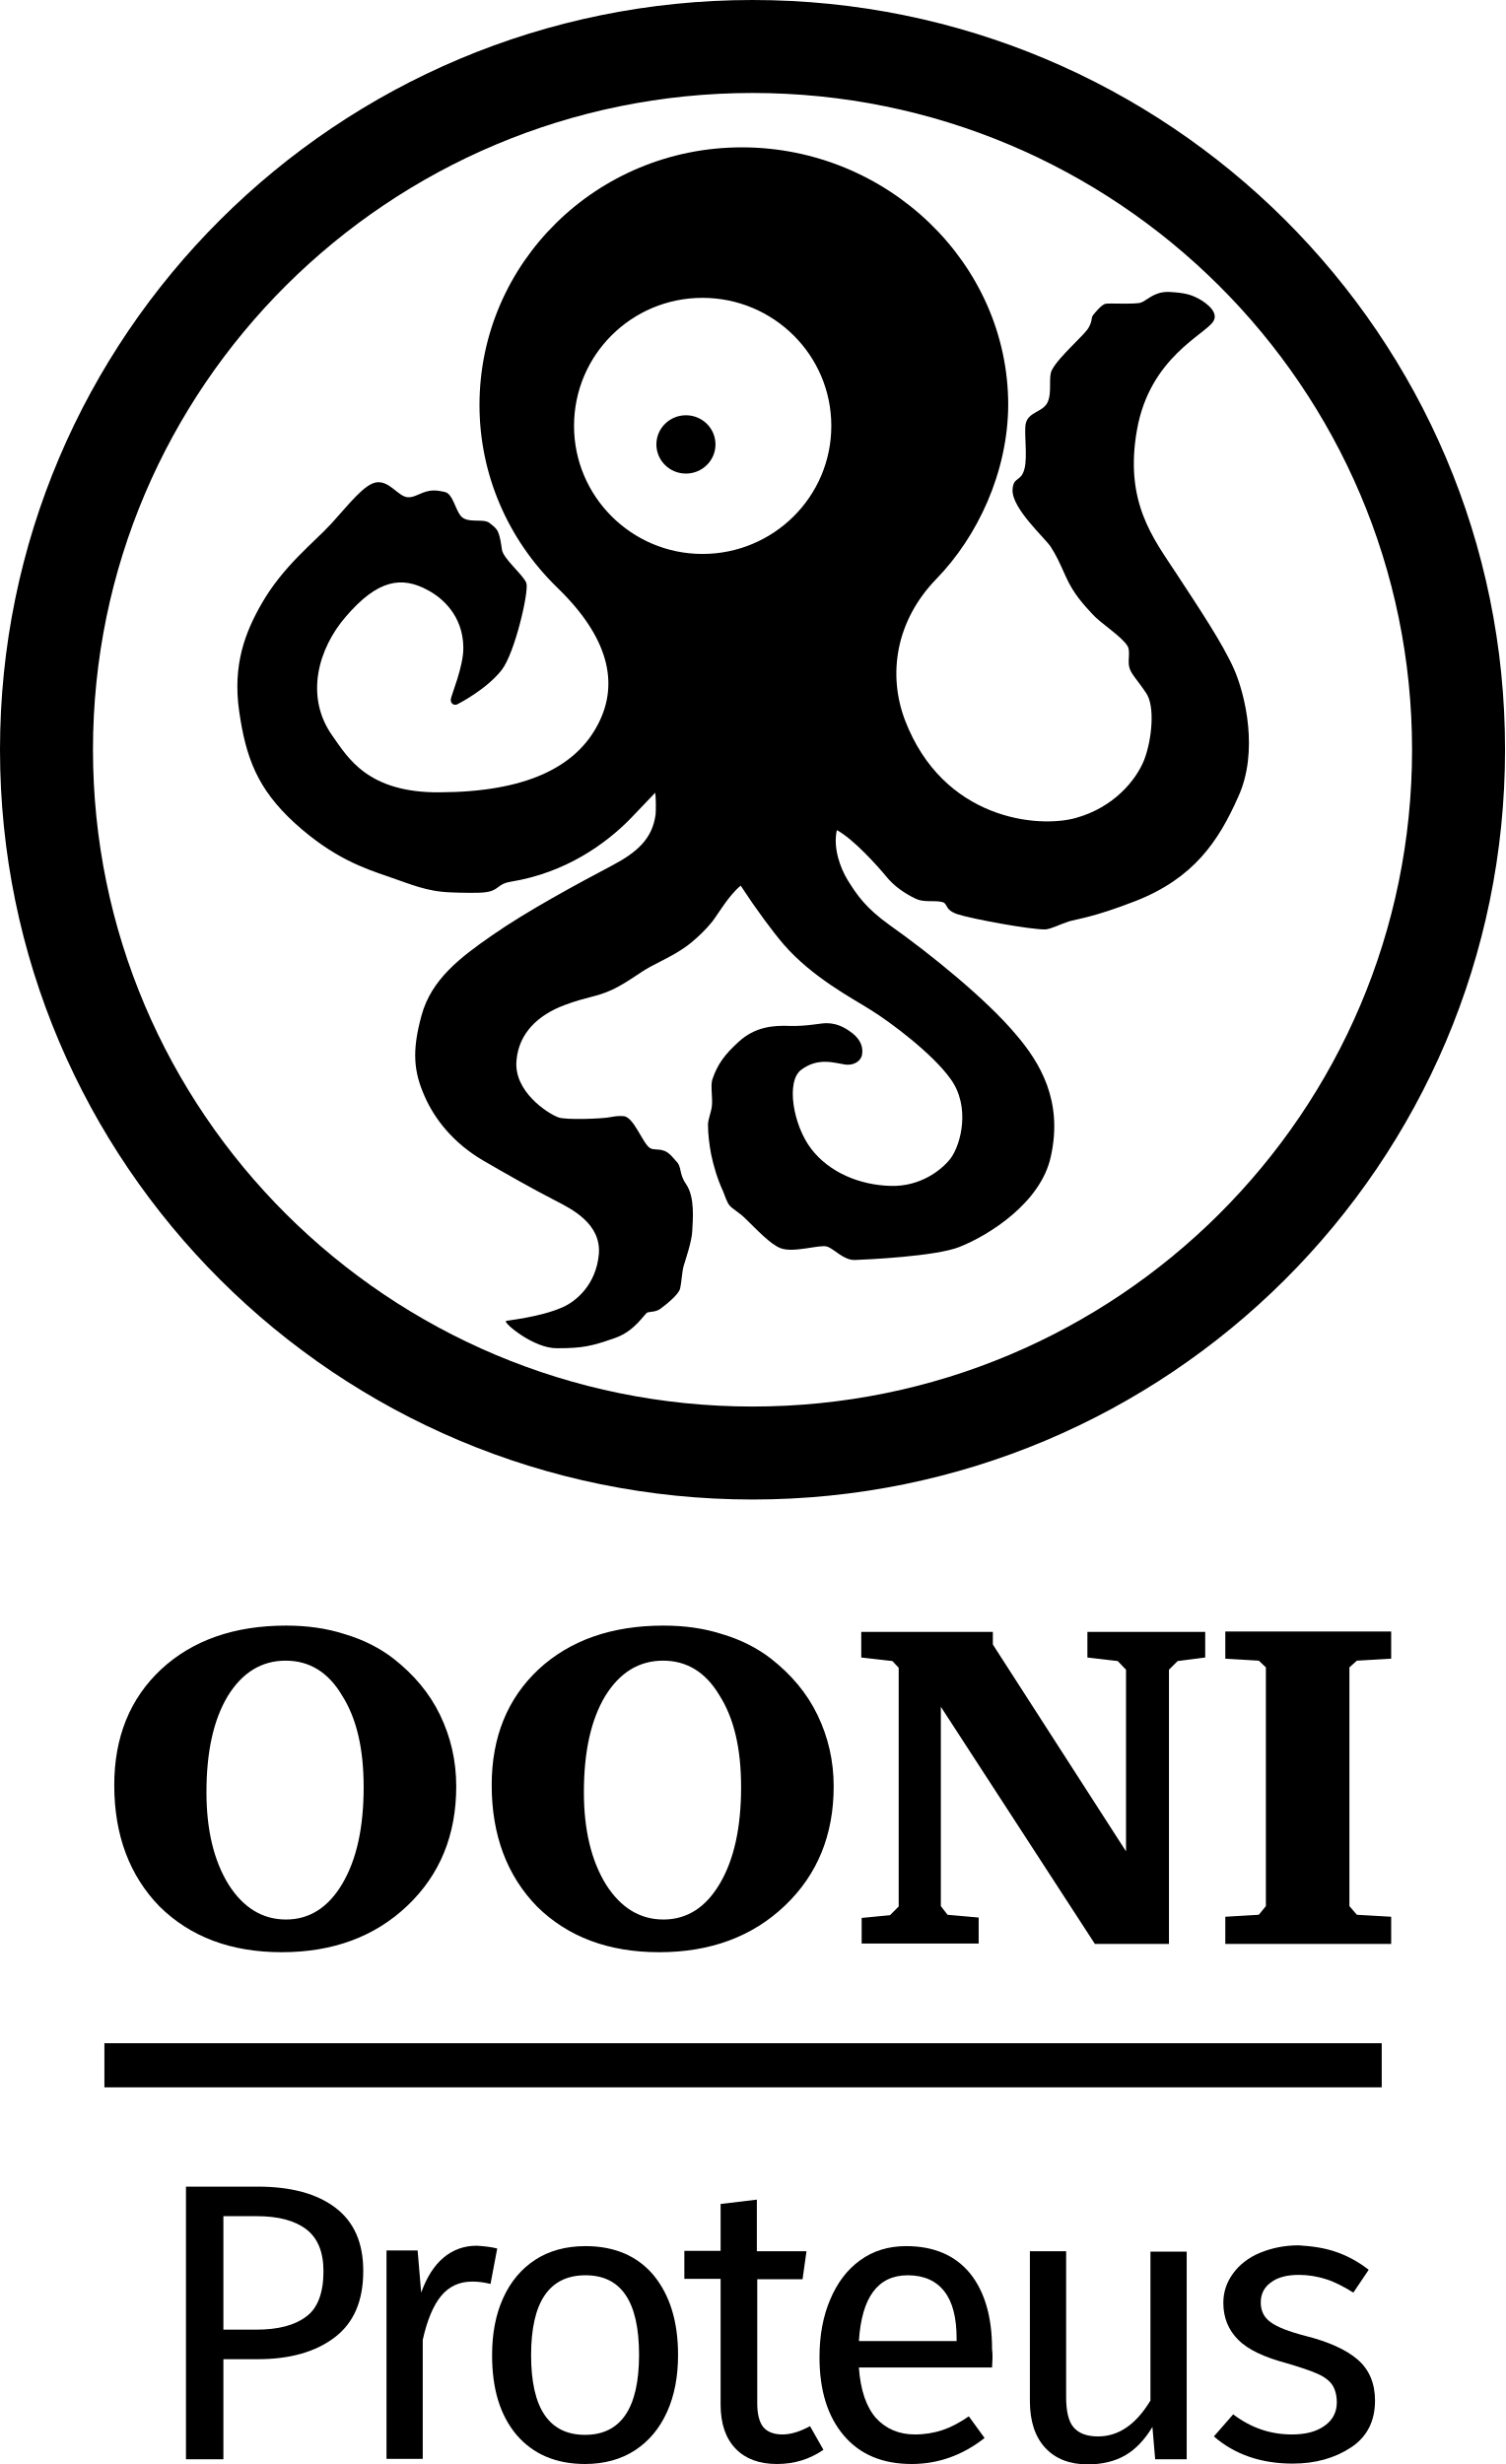
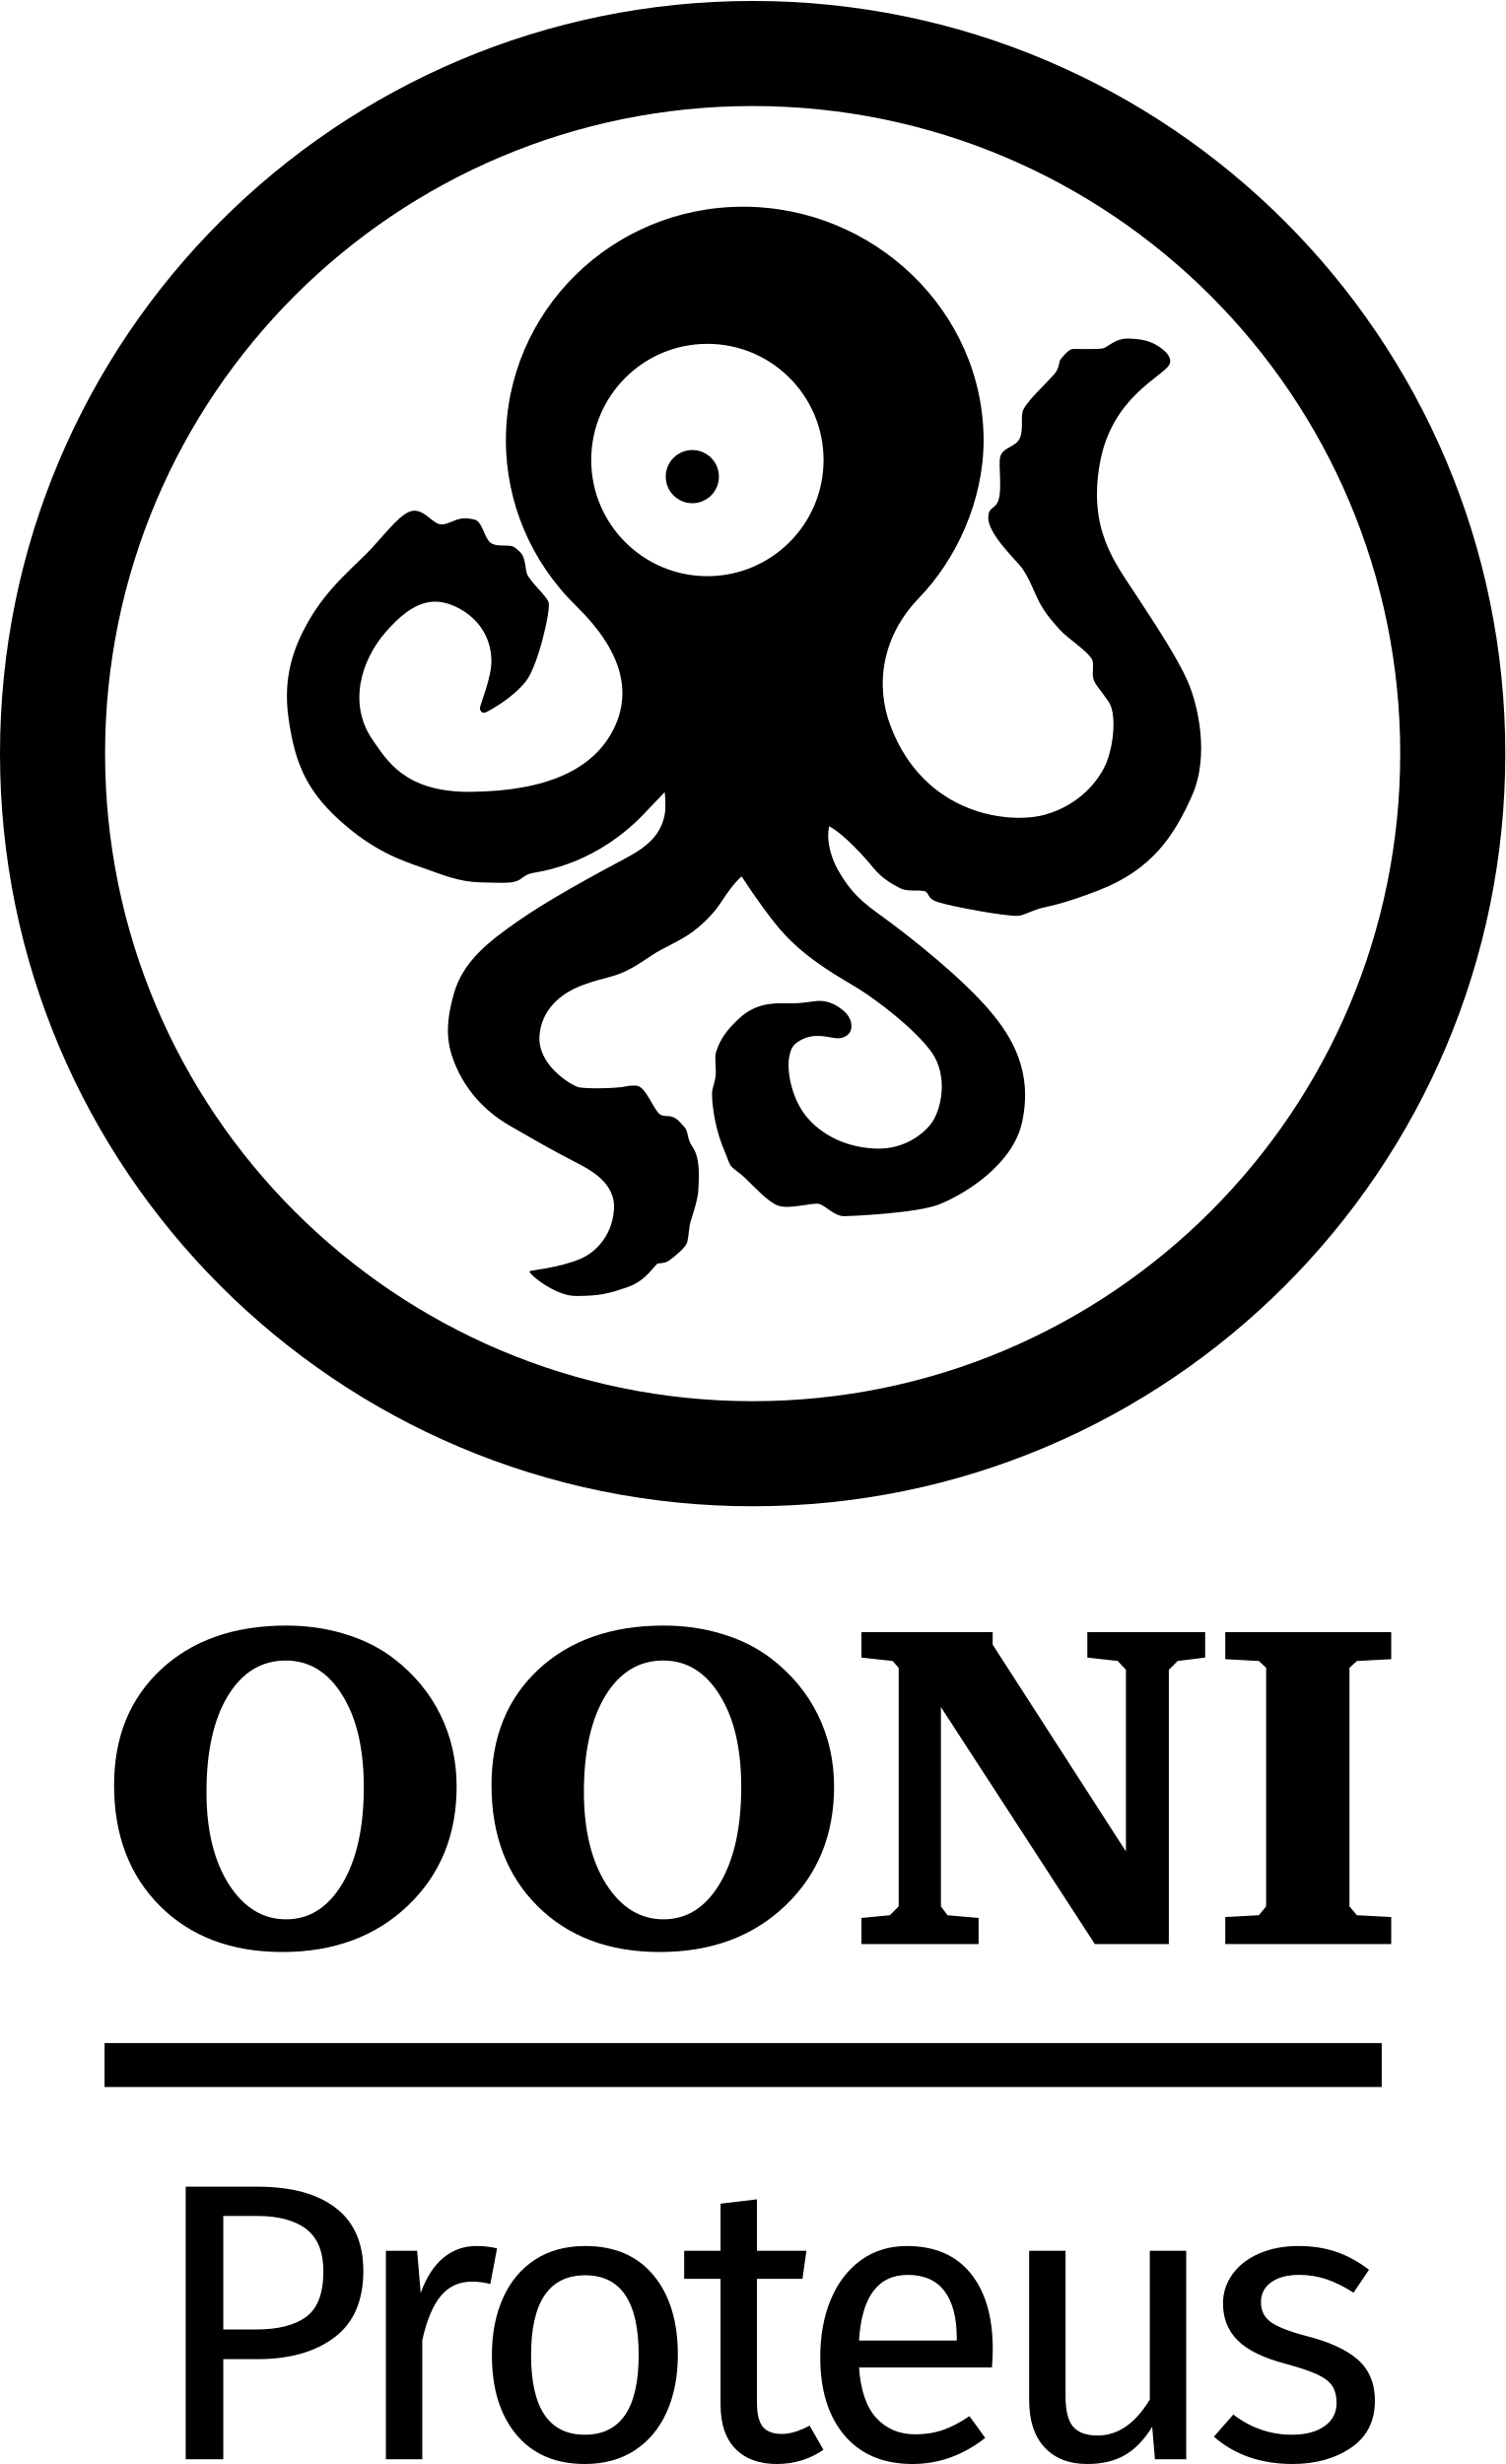
- <svg xmlns="http://www.w3.org/2000/svg" version="1.1" x="0px" y="0px" viewBox="0 0 382.1 625.4" enable-background="new 0 0 382.1 625.4" xml:space="preserve">
+ <svg xmlns="http://www.w3.org/2000/svg" version="1.1" x="0px" y="0px" viewBox="0 0 382.07 625.404" enable-background="new 0 0 382.07 625.404" xml:space="preserve">
  <g id="Layer_1">
</g>
  <g id="Logo">
    <g>
      <g>
        <g>
          <g>
-             <path d="M311,493.4v-6.9l8.5-0.5l1.8-2.2v-60.6l-1.8-1.7l-8.5-0.5v-6.9h42.1v6.9l-8.7,0.5l-1.9,1.7v60.6l1.9,2.2l8.7,0.5v6.9       H311z M218.7,493.4v-6.6l7.2-0.7l2.2-2.2v-60.6l-1.6-1.7l-7.9-0.9v-6.5H252v3.2l33.8,52.5v-46.1l-2.1-2.2l-7.7-0.9v-6.5h29.9       v6.5l-7,0.9l-2.2,2.2v69.6h-18.8l-39.1-60.2v50.6l1.7,2.2l7.9,0.7v6.6H218.7z M168.3,421.5c-6.1,0-11,3-14.7,9       c-3.6,6-5.4,14.1-5.4,24.4c0,9.6,1.9,17.4,5.6,23.4c3.8,6,8.7,8.9,14.6,8.9s10.7-3,14.3-9.1c3.6-6.1,5.4-14.2,5.4-24.5       c0-9.8-1.8-17.5-5.5-23.3C179.1,424.4,174.3,421.5,168.3,421.5 M124.8,453.1c0-12.2,4-22,11.9-29.4c8-7.4,18.6-11.1,31.7-11.1       c5.4,0,10.4,0.7,15,2.2c4.7,1.4,8.8,3.5,12.3,6.2c5.1,4,9.1,8.7,11.8,14.3c2.7,5.6,4.1,11.6,4.1,18.1       c0,12.3-4.1,22.4-12.4,30.3c-8.2,7.8-18.8,11.8-31.9,11.8c-12.9,0-23.2-3.9-31-11.6C128.7,476.1,124.8,465.8,124.8,453.1        M72.5,421.5c-6.1,0-11,3-14.7,9c-3.6,6-5.4,14.1-5.4,24.4c0,9.6,1.9,17.4,5.6,23.4c3.8,6,8.7,8.9,14.6,8.9s10.7-3,14.3-9.1       c3.6-6.1,5.4-14.2,5.4-24.5c0-9.8-1.8-17.5-5.5-23.3C83.3,424.4,78.5,421.5,72.5,421.5 M29,453.1c0-12.2,4-22,11.9-29.4       c8-7.4,18.6-11.1,31.7-11.1c5.4,0,10.4,0.7,15,2.2c4.7,1.4,8.8,3.5,12.3,6.2c5.1,4,9.1,8.7,11.8,14.3       c2.7,5.6,4.1,11.6,4.1,18.1c0,12.3-4.1,22.4-12.4,30.3c-8.2,7.8-18.8,11.8-31.9,11.8c-12.9,0-23.2-3.9-31-11.6       C32.9,476.1,29,465.8,29,453.1" />
-           </g>
-         </g>
-         <g>
-           <path d="M85.2,560.4c4.7,3.6,7,8.9,7,16c0,7.6-2.4,13.2-7.3,16.9c-4.9,3.7-11.4,5.5-19.5,5.5h-8.7v25.4h-9.5V555h18.2      C73.9,555,80.5,556.8,85.2,560.4z M77.7,588c2.9-2.1,4.4-6,4.4-11.5c0-5-1.5-8.5-4.4-10.7c-2.9-2.2-7.1-3.3-12.5-3.3h-8.5v28.8      H65C70.6,591.3,74.8,590.2,77.7,588z" />
-           <path d="M126.2,570.7l-1.7,9c-1.6-0.4-3.1-0.6-4.6-0.6c-3.3,0-5.9,1.2-7.9,3.6c-2,2.4-3.6,6.2-4.7,11.2v30.2h-9.2v-52.9h7.9      l0.9,10.7c1.4-3.9,3.3-6.9,5.7-8.9c2.4-2,5.2-3,8.4-3C122.8,570.1,124.6,570.3,126.2,570.7z" />
-           <path d="M165.9,577.5c4.1,5,6.2,11.7,6.2,20.2c0,5.5-0.9,10.3-2.8,14.5c-1.9,4.2-4.6,7.4-8.1,9.7c-3.5,2.3-7.8,3.5-12.7,3.5      c-7.4,0-13.2-2.5-17.4-7.4c-4.2-5-6.2-11.7-6.2-20.2c0-5.5,0.9-10.3,2.8-14.5c1.9-4.2,4.6-7.4,8.1-9.7c3.5-2.3,7.8-3.5,12.8-3.5      C156,570.1,161.8,572.6,165.9,577.5z M134.8,597.8c0,13.5,4.6,20.2,13.7,20.2c9.1,0,13.7-6.8,13.7-20.3      c0-13.5-4.5-20.2-13.6-20.2C139.4,577.5,134.8,584.3,134.8,597.8z" />
-           <path d="M209,621.8c-3.5,2.4-7.4,3.6-11.8,3.6c-4.5,0-8-1.3-10.5-3.9c-2.5-2.6-3.8-6.3-3.8-11.2v-31.9h-9.2v-7.1h9.2v-11.9      l9.2-1.1v13.1h12.6l-1,7.1h-11.5v31.5c0,2.7,0.5,4.7,1.5,6c1,1.2,2.6,1.9,4.9,1.9c2.1,0,4.4-0.7,7-2.1L209,621.8z" />
-           <path d="M251.8,600.9H218c0.4,5.8,1.9,10.1,4.4,12.9c2.5,2.7,5.8,4.1,9.8,4.1c2.5,0,4.9-0.4,7-1.1c2.1-0.7,4.4-1.9,6.7-3.5      l4,5.5c-5.6,4.4-11.8,6.6-18.5,6.6c-7.4,0-13.1-2.4-17.2-7.2c-4.1-4.8-6.2-11.4-6.2-19.9c0-5.5,0.9-10.4,2.7-14.6      c1.8-4.3,4.3-7.6,7.6-10c3.3-2.4,7.2-3.6,11.7-3.6c7,0,12.4,2.3,16.2,6.9c3.7,4.6,5.6,11,5.6,19.2      C252,597.7,251.9,599.3,251.8,600.9z M242.8,593.5c0-5.2-1-9.2-3.1-11.9c-2.1-2.7-5.2-4.1-9.3-4.1c-7.6,0-11.7,5.6-12.4,16.7      h24.8V593.5z" />
-           <path d="M301.1,624.2h-7.9l-0.7-8.2c-2,3.3-4.3,5.7-6.9,7.2c-2.6,1.5-5.8,2.3-9.5,2.3c-4.6,0-8.2-1.4-10.8-4.2      c-2.6-2.8-3.9-6.8-3.9-11.9v-38h9.2v37c0,3.6,0.6,6.2,1.9,7.7c1.3,1.5,3.3,2.3,6.2,2.3c5.2,0,9.6-3,13.3-9.1v-37.8h9.2V624.2z" />
-           <path d="M339.2,571.6c2.9,1,5.6,2.5,8.2,4.5l-3.9,5.8c-2.4-1.5-4.7-2.7-6.9-3.4c-2.2-0.7-4.5-1.1-6.9-1.1c-3,0-5.4,0.6-7.1,1.9      c-1.7,1.2-2.6,2.9-2.6,5.1c0,2.1,0.8,3.8,2.5,5c1.6,1.2,4.6,2.4,8.9,3.5c5.9,1.5,10.3,3.5,13.2,6c2.9,2.5,4.4,6,4.4,10.4      c0,5.2-2,9.2-6.1,11.9c-4.1,2.7-9,4.1-14.8,4.1c-8,0-14.7-2.3-20-6.9l4.9-5.6c4.5,3.4,9.4,5.1,14.9,5.1c3.5,0,6.2-0.7,8.3-2.2      c2-1.4,3.1-3.4,3.1-5.9c0-1.8-0.4-3.3-1.1-4.4c-0.7-1.1-2-2.1-3.8-2.9c-1.8-0.8-4.5-1.7-7.9-2.7c-5.6-1.5-9.7-3.4-12.2-5.9      c-2.5-2.5-3.8-5.6-3.8-9.4c0-2.7,0.8-5.2,2.5-7.5c1.6-2.2,3.9-4,6.8-5.2c2.9-1.2,6.2-1.9,9.8-1.9      C333.1,570.1,336.4,570.6,339.2,571.6z" />
-         </g>
-         <g>
-           <g>
-             <line x1="350.7" y1="524.1" x2="26.5" y2="524.1" />
+             <g>
+               <path d="M310.994,493.437v-6.856l8.528-0.461l1.844-2.247v-60.558l-1.844-1.73l-8.528-0.46v-6.858h42.121v6.858l-8.702,0.46        l-1.9,1.73v60.558l1.9,2.247l8.702,0.461v6.856H310.994z M218.653,493.437v-6.626l7.202-0.692l2.247-2.247v-60.558        l-1.555-1.73l-7.894-0.863v-6.455h33.305v3.17l33.822,52.491v-46.096l-2.075-2.247l-7.721-0.863v-6.455h29.905v6.455        l-6.973,0.863l-2.247,2.247v69.605h-18.783l-39.065-60.154v50.589l1.67,2.247l7.894,0.692v6.626H218.653z M168.316,421.47        c-6.146,0-11.044,2.996-14.694,8.989c-3.612,5.992-5.416,14.116-5.416,24.372c0,9.643,1.882,17.441,5.646,23.394        c3.802,5.953,8.662,8.931,14.578,8.931s10.679-3.034,14.291-9.104c3.61-6.07,5.416-14.232,5.416-24.488        c0-9.758-1.824-17.535-5.474-23.336C179.051,424.389,174.27,421.47,168.316,421.47 M124.754,453.103        c0-12.178,3.977-21.972,11.927-29.386c7.99-7.414,18.574-11.12,31.749-11.12c5.378,0,10.39,0.729,15.039,2.189        c4.685,1.421,8.797,3.495,12.33,6.222c5.147,3.957,9.086,8.72,11.812,14.291c2.727,5.57,4.091,11.62,4.091,18.149        c0,12.292-4.129,22.377-12.388,30.251c-8.221,7.837-18.841,11.754-31.864,11.754c-12.868,0-23.202-3.879-30.999-11.638        C128.653,476.056,124.754,465.818,124.754,453.103 M72.515,421.47c-6.146,0-11.044,2.996-14.692,8.989        c-3.612,5.992-5.418,14.116-5.418,24.372c0,9.643,1.882,17.441,5.648,23.394c3.802,5.953,8.662,8.931,14.578,8.931        s10.679-3.034,14.289-9.104c3.612-6.07,5.418-14.232,5.418-24.488c0-9.758-1.826-17.535-5.474-23.336        C83.252,424.389,78.471,421.47,72.515,421.47 M28.955,453.103c0-12.178,3.975-21.972,11.927-29.386        c7.99-7.414,18.573-11.12,31.749-11.12c5.378,0,10.39,0.729,15.039,2.189c4.685,1.421,8.797,3.495,12.33,6.222        c5.147,3.957,9.084,8.72,11.812,14.291c2.727,5.57,4.089,11.62,4.089,18.149c0,12.292-4.129,22.377-12.388,30.251        c-8.219,7.837-18.841,11.754-31.862,11.754c-12.87,0-23.202-3.879-31.001-11.638        C32.854,476.056,28.955,465.818,28.955,453.103" />
+             </g>
          </g>
          <g>
-             <rect x="26.5" y="518.6" width="324.2" height="11.2" />
+             <path d="M85.19,560.385c4.685,3.582,7.029,8.921,7.029,16.016c0,7.566-2.445,13.189-7.331,16.87       c-4.887,3.683-11.381,5.522-19.48,5.522h-8.735v25.405h-9.54v-69.186h18.176C73.876,555.013,80.504,556.805,85.19,560.385z        M77.709,588.049c2.912-2.142,4.368-5.99,4.368-11.548c0-4.953-1.456-8.535-4.368-10.744       c-2.911-2.209-7.079-3.313-12.501-3.313h-8.535v28.818h8.334C70.563,591.262,74.798,590.193,77.709,588.049z" />
+             <path d="M126.16,570.677l-1.707,9.038c-1.606-0.402-3.147-0.603-4.619-0.603c-3.28,0-5.925,1.204-7.933,3.614       c-2.009,2.41-3.582,6.16-4.72,11.247v30.225h-9.238v-52.919h7.933l0.904,10.744c1.405-3.948,3.313-6.928,5.724-8.937       c2.41-2.008,5.222-3.013,8.435-3.013C122.812,570.074,124.554,570.276,126.16,570.677z" />
+             <path d="M165.873,577.505c4.117,4.955,6.175,11.683,6.175,20.184c0,5.49-0.938,10.327-2.812,14.51       c-1.875,4.185-4.586,7.431-8.133,9.74c-3.55,2.31-7.767,3.465-12.652,3.465c-7.431,0-13.222-2.477-17.372-7.431       c-4.151-4.953-6.226-11.682-6.226-20.184c0-5.488,0.937-10.325,2.812-14.51c1.873-4.183,4.585-7.431,8.134-9.74       c3.547-2.31,7.798-3.465,12.753-3.465C155.982,570.074,161.756,572.552,165.873,577.505z M134.795,597.789       c0,13.455,4.551,20.184,13.656,20.184c9.103,0,13.656-6.761,13.656-20.284c0-13.455-4.519-20.184-13.556-20.184       C139.379,577.505,134.795,584.268,134.795,597.789z" />
+             <path d="M209,621.788c-3.482,2.41-7.431,3.615-11.85,3.615c-4.485,0-7.982-1.288-10.493-3.866       c-2.51-2.576-3.766-6.309-3.766-11.196v-31.932h-9.238v-7.13h9.238V559.33l9.238-1.104v13.054h12.552l-1.004,7.13H192.13v31.53       c0,2.745,0.485,4.736,1.456,5.975c0.97,1.239,2.594,1.857,4.87,1.857c2.074,0,4.418-0.703,7.029-2.108L209,621.788z" />
+             <path d="M251.776,600.902h-33.739c0.401,5.824,1.873,10.109,4.418,12.854c2.543,2.746,5.824,4.117,9.841,4.117       c2.543,0,4.886-0.367,7.029-1.104c2.142-0.736,4.383-1.908,6.728-3.515l4.017,5.522c-5.623,4.419-11.783,6.628-18.477,6.628       c-7.364,0-13.104-2.41-17.221-7.23c-4.117-4.819-6.176-11.447-6.176-19.882c0-5.488,0.887-10.358,2.661-14.61       c1.772-4.25,4.317-7.581,7.631-9.991c3.314-2.41,7.213-3.615,11.699-3.615c7.028,0,12.416,2.31,16.166,6.929       c3.749,4.619,5.623,11.013,5.623,19.18C251.977,597.723,251.909,599.295,251.776,600.902z M242.839,593.471       c0-5.221-1.038-9.203-3.112-11.949c-2.076-2.744-5.188-4.116-9.339-4.116c-7.565,0-11.683,5.557-12.351,16.668h24.802V593.471z       " />
+             <path d="M301.079,624.198h-7.933l-0.702-8.234c-2.009,3.281-4.318,5.674-6.929,7.18c-2.611,1.506-5.791,2.26-9.54,2.26       c-4.619,0-8.233-1.406-10.845-4.218c-2.61-2.812-3.916-6.794-3.916-11.949v-37.957h9.238v36.953       c0,3.614,0.636,6.175,1.908,7.682c1.271,1.506,3.347,2.259,6.226,2.259c5.154,0,9.572-3.045,13.255-9.138v-37.756h9.237       V624.198z" />
+             <path d="M339.235,571.581c2.878,1.004,5.623,2.51,8.234,4.519l-3.916,5.824c-2.41-1.539-4.704-2.677-6.879-3.414       c-2.176-0.736-4.469-1.104-6.878-1.104c-3.013,0-5.39,0.619-7.13,1.857c-1.741,1.239-2.61,2.929-2.61,5.07       c0,2.144,0.818,3.816,2.46,5.021c1.64,1.205,4.602,2.377,8.887,3.515c5.89,1.473,10.292,3.481,13.204,6.024       c2.912,2.545,4.368,6.024,4.368,10.443c0,5.222-2.025,9.205-6.075,11.949c-4.051,2.745-8.987,4.117-14.811,4.117       c-8.033,0-14.695-2.31-19.982-6.929l4.92-5.623c4.484,3.414,9.439,5.121,14.861,5.121c3.48,0,6.241-0.719,8.284-2.159       c2.041-1.438,3.063-3.396,3.063-5.874c0-1.808-0.368-3.264-1.104-4.368c-0.737-1.104-2.008-2.074-3.815-2.912       c-1.808-0.836-4.453-1.723-7.933-2.661c-5.624-1.472-9.69-3.447-12.201-5.925c-2.51-2.476-3.765-5.623-3.765-9.438       c0-2.744,0.818-5.237,2.46-7.48c1.64-2.242,3.916-3.982,6.828-5.222c2.912-1.238,6.176-1.858,9.79-1.858       C333.11,570.074,336.356,570.577,339.235,571.581z" />
+           </g>
+           <g>
+             <g>
+               <line x1="350.699" y1="524.141" x2="26.543" y2="524.141" />
+             </g>
+             <g>
+               <rect x="26.541" y="518.565" width="324.16" height="11.151" />
+             </g>
          </g>
        </g>
      </g>
      <g>
+         <path d="M191.035,0.245C85.531,0.245,0,85.774,0,191.28c0,105.505,85.53,191.035,191.035,191.035     c105.505,0,191.035-85.53,191.035-191.035C382.07,85.774,296.54,0.245,191.035,0.245z M191.035,355.645     c-90.775,0-164.364-73.59-164.364-164.365c0-90.776,73.589-164.365,164.364-164.365c90.776,0,164.365,73.589,164.365,164.365     C355.4,282.055,281.811,355.645,191.035,355.645z" />
+         <path d="M301.381,172.749c-2.643-5.927-7.831-13.794-13.169-21.954c-5.338-8.161-12.028-16.491-9.045-33.215     c2.983-16.724,15.75-21.854,17.564-24.928c1.452-2.46-2.868-4.949-3.945-5.462c-1.306-0.619-2.727-1.103-6.159-1.253     c-0.214-0.01-0.422-0.012-0.623-0.003c-3.024,0.108-4.635,2.007-5.881,2.424c-1.351,0.453-7.273,0.094-8.093,0.265     c-0.897,0.188-2.47,2.083-2.807,2.566c-0.589,0.85-0.135,1.062-0.973,2.817c-0.84,1.754-6.824,6.744-8.462,9.856     c-0.878,1.667,0.107,5.113-0.962,7.401c-1.067,2.288-4.27,2.177-4.952,4.684c-0.502,1.846,0.457,7.775-0.351,10.668     c-0.837,2.998-2.572,1.647-2.681,4.704c-0.153,4.308,7.464,11.177,8.76,13.159c1.298,1.984,1.818,3.151,3.421,6.775     c1.788,4.043,4.196,6.563,6.007,8.618c1.813,2.054,6.8,5.202,8.088,7.404c0.715,1.225-0.064,3.564,0.421,5.097     c0.457,1.45,1.766,2.719,3.825,5.694c2.059,2.973,1.369,10.713-0.493,15.391c-1.862,4.68-6.936,10.88-15.617,13.316     c-8.68,2.435-30.475,0.442-39.202-22.457c-4.013-10.533-2.171-22.855,7.208-32.549c9.377-9.694,16.373-24.521,16.395-39.967     c0-32.768-27.812-59.332-61.057-59.332c-33.244,0-60.195,26.563-60.195,59.332c0.013,15.724,6.359,30.802,17.907,42.076     c11.549,11.274,14.157,21.75,9.423,31.197c-5.123,10.22-16.933,15.745-36.343,15.907c-16.728,0.141-21.254-8.168-24.646-12.942     c-6.507-9.155-3.137-20.262,2.965-27.394c7.412-8.663,12.886-9.411,18.905-6.17c3.23,1.74,8.004,5.793,8.112,13.181     c0.064,4.401-2.913,11.217-2.913,12.08c0,0.863,0.702,1.402,1.457,1.078c0.756-0.324,6.816-3.531,10.246-7.928     c3.069-3.933,6.363-18.226,5.717-20.06c-0.648-1.832-5.311-5.646-5.634-7.696c-0.192-1.218-0.335-2.774-0.909-4.052     c-0.391-0.871-1.463-1.673-2.032-2.11c-1.402-1.081-5.069,0.269-6.579-1.619c-1.294-1.618-1.833-5.016-3.559-5.446     c-0.784-0.197-2.291-0.512-3.67-0.232c-1.981,0.405-3.47,1.599-5.011,1.417c-2.154-0.252-3.991-3.667-6.903-3.451     c-2.896,0.214-6.578,5.176-10.568,9.49c-3.991,4.315-11.075,9.764-16.07,18.55c-3.621,6.371-6.58,13.914-5.069,24.591     c1.51,10.678,4.14,17.873,12.726,25.722c8.832,8.074,15.962,10.408,21.246,12.242c5.286,1.833,8.951,3.543,14.668,3.721     c1.97,0.061,6.165,0.191,7.558,0.041c3.522-0.378,2.805-1.928,6.086-2.469c12.779-2.102,21.878-8.773,27.409-14.406     c1.408-1.434,5.099-5.375,5.788-6.055c0.172,0.981,0.225,4.132,0.113,4.95c-0.766,5.61-4.267,8.751-9.877,11.743     c-8.008,4.27-19.635,10.547-27.608,16.127c-7.375,5.165-13.879,10.183-16.167,18.419c-2.288,8.236-1.829,12.964,0.687,18.645     c2.297,5.183,6.483,10.715,13.498,14.757c5.804,3.343,10.882,6.284,16.481,9.158c3.853,1.978,10.591,5.33,9.982,12.347     c-0.618,7.114-5.223,10.878-8.35,12.24c-5.369,2.342-12.726,2.954-13.042,3.203c-0.555,0.442,6.405,6.324,11.745,6.29     c5.832-0.037,7.899-0.429,13.307-2.324c4.702-1.648,6.75-5.758,7.513-5.91c0.763-0.153,1.878-0.063,2.898-0.802     c0.994-0.722,4.155-3.166,4.536-4.613c0.382-1.45,0.459-3.889,0.84-5.186c0.382-1.297,1.907-5.68,1.983-8.044     c0.077-2.365,0.688-7.779-1.43-10.887c-1.755-2.575-0.839-3.928-2.307-5.319c-0.244-0.232-1.476-1.863-2.604-2.286     c-1.459-0.546-2.221-0.069-3.267-0.649c-1.67-0.929-3.666-7.188-6.077-7.362c-0.88-0.063-1.902-0.01-2.792,0.204     c-1.982,0.478-10.661,0.703-12.218,0.103c-2.412-0.928-10.276-5.948-9.609-13.194c0.576-6.224,5.008-10.46,11.019-12.66     c5.368-1.965,7.245-1.792,10.905-3.546c3.61-1.729,6.141-3.927,8.886-5.374c2.744-1.45,6.463-3.184,9.283-5.549     c1.609-1.348,3.221-2.876,4.745-4.793c1.306-1.638,3.799-6.081,6.46-8.286c3.641,5.567,7.199,10.468,9.826,13.516     c6.671,7.739,15.785,12.449,20.056,15.118c4.27,2.668,14.068,10.013,18.265,15.884c4.501,6.29,2.439,14.908-0.039,18.187     c-2.145,2.84-7.015,6.522-13.726,6.369c-7.177-0.163-14.055-3.109-18.265-8.543c-4.194-5.416-5.828-15.582-2.25-18.264     c3.848-2.885,7.619-1.51,9.99-1.222c1.858,0.227,3.623-0.763,3.928-2.288c0.304-1.525-0.191-3.357-2.25-4.958     c-1.093-0.85-3.103-2.258-5.876-2.223c-1.52,0.018-4.385,0.754-8.271,0.619c-4.126-0.143-8.189,0.298-11.92,3.747     c-3.069,2.84-4.83,5.082-5.978,8.64c-0.437,1.352,0.092,4.262-0.091,5.993c-0.182,1.749-0.904,3.118-0.917,4.464     c-0.022,2,0.306,4.45,0.761,6.839c0.507,2.661,1.474,5.735,2.672,8.457c0.489,1.114,0.884,2.641,1.514,3.317     c0.764,0.823,2.226,1.674,3.611,3.026c2.622,2.557,5.662,5.86,8.059,6.808c2.977,1.178,8.999-0.878,10.677-0.343     c1.677,0.533,3.831,3.16,6.423,3.085c2.594-0.076,18.485-0.824,23.966-3.01c6.85-2.733,18.664-10.261,20.986-20.739     c2.863-12.92-2.564-21.759-8.011-28.225c-6.726-7.983-19.344-18.296-28.864-25.127c-5.453-3.912-7.522-6.889-9.63-10.44     c-1.603-2.699-3.3-7.259-2.449-11.442c3.923,2.054,9.528,8.451,11.168,10.495c2.112,2.628,4.805,4.227,6.887,5.25     c1.842,0.906,4.144,0.387,5.898,0.692c1.753,0.303,0.497,1.74,3.624,2.809c3.128,1.067,16.951,3.623,20.277,3.506     c1.359-0.048,3.181-1.102,5.33-1.775c2.059-0.646,5.581-0.935,15.358-4.755c13.409-5.239,19.043-13.781,23.575-23.996     C307.092,191.72,304.023,178.676,301.381,172.749z M179.547,146.243c-16.284,0-29.485-13.2-29.485-29.484     c0-16.285,13.202-29.486,29.485-29.486s29.485,13.2,29.485,29.486C209.032,133.043,195.83,146.243,179.547,146.243z" />
        <g>
-           <path d="M191,0C85.5,0,0,85.2,0,190.3c0,105.1,85.5,190.3,191,190.3s191-85.2,191-190.3C382.1,85.2,296.5,0,191,0z M191,357      c-92.5,0-167.4-74.7-167.4-166.7c0-92.1,75-166.7,167.4-166.7s167.4,74.7,167.4,166.7C358.4,282.4,283.5,357,191,357z" />
-         </g>
-         <g>
-           <path d="M313.2,169.8c-2.9-6.5-8.7-15.2-14.6-24.2c-5.9-9-13.3-18.2-10-36.6S306,84.9,308,81.5c1.6-2.7-3.2-5.5-4.4-6      c-1.4-0.7-3-1.2-6.8-1.4c-0.2,0-0.5,0-0.7,0c-3.3,0.1-5.1,2.2-6.5,2.7c-1.5,0.5-8.1,0.1-9,0.3c-1,0.2-2.7,2.3-3.1,2.8      c-0.7,0.9-0.1,1.2-1.1,3.1c-0.9,1.9-7.6,7.4-9.4,10.9c-1,1.8,0.1,5.6-1.1,8.2c-1.2,2.5-4.7,2.4-5.5,5.2c-0.6,2,0.5,8.6-0.4,11.8      c-0.9,3.3-2.8,1.8-3,5.2c-0.2,4.8,8.3,12.3,9.7,14.5c1.4,2.2,2,3.5,3.8,7.5c2,4.5,4.6,7.2,6.7,9.5c2,2.3,7.5,5.7,9,8.2      c0.8,1.4-0.1,3.9,0.5,5.6c0.5,1.6,2,3,4.2,6.3c2.3,3.3,1.5,11.8-0.5,17c-2.1,5.2-7.7,12-17.3,14.7c-9.6,2.7-33.7,0.5-43.4-24.8      c-4.4-11.6-2.4-25.2,8-35.9c10.4-10.7,18.1-27,18.2-44.1c0-36.1-30.8-65.4-67.6-65.4s-66.6,29.3-66.6,65.4      c0,17.3,7,34,19.8,46.4c12.8,12.4,15.7,24,10.4,34.4c-5.7,11.3-18.7,17.4-40.2,17.5c-18.5,0.2-23.5-9-27.3-14.3      c-7.2-10.1-3.5-22.3,3.3-30.2c8.2-9.6,14.3-10.4,20.9-6.8c3.6,1.9,8.9,6.4,9,14.5c0.1,4.9-3.2,12.4-3.2,13.3      c0,1,0.8,1.5,1.6,1.2c0.8-0.4,7.5-3.9,11.3-8.7c3.4-4.3,7-20.1,6.3-22.1c-0.7-2-5.9-6.2-6.2-8.5c-0.2-1.3-0.4-3.1-1-4.5      c-0.4-1-1.6-1.8-2.2-2.3c-1.6-1.2-5.6,0.3-7.3-1.8c-1.4-1.8-2-5.5-3.9-6c-0.9-0.2-2.5-0.6-4.1-0.3c-2.2,0.4-3.8,1.8-5.5,1.6      c-2.4-0.3-4.4-4-7.6-3.8c-3.2,0.2-7.3,5.7-11.7,10.5c-4.4,4.8-12.3,10.8-17.8,20.5c-4,7-7.3,15.3-5.6,27.1      c1.7,11.8,4.6,19.7,14.1,28.4c9.8,8.9,17.7,11.5,23.5,13.5c5.9,2,9.9,3.9,16.2,4.1c2.2,0.1,6.8,0.2,8.4,0      c3.9-0.4,3.1-2.1,6.7-2.7c14.1-2.3,24.2-9.7,30.3-15.9c1.6-1.6,5.6-5.9,6.4-6.7c0.2,1.1,0.2,4.6,0.1,5.5      c-0.8,6.2-4.7,9.6-10.9,12.9c-8.9,4.7-21.7,11.6-30.6,17.8c-8.2,5.7-15.4,11.2-17.9,20.3c-2.5,9.1-2,14.3,0.8,20.6      c2.5,5.7,7.2,11.8,14.9,16.3c6.4,3.7,12,6.9,18.2,10.1c4.3,2.2,11.7,5.9,11.1,13.6c-0.7,7.8-5.8,12-9.2,13.5      c-5.9,2.6-14.1,3.3-14.4,3.5c-0.6,0.5,7.1,7,13,6.9c6.5,0,8.7-0.5,14.7-2.6c5.2-1.8,7.5-6.3,8.3-6.5s2.1-0.1,3.2-0.9      c1.1-0.8,4.6-3.5,5-5.1c0.4-1.6,0.5-4.3,0.9-5.7c0.4-1.4,2.1-6.3,2.2-8.9c0.1-2.6,0.8-8.6-1.6-12c-1.9-2.8-0.9-4.3-2.6-5.9      c-0.3-0.3-1.6-2.1-2.9-2.5c-1.6-0.6-2.5-0.1-3.6-0.7c-1.8-1-4.1-7.9-6.7-8.1c-1-0.1-2.1,0-3.1,0.2c-2.2,0.5-11.8,0.8-13.5,0.1      c-2.7-1-11.4-6.6-10.6-14.5c0.6-6.9,5.5-11.5,12.2-14c5.9-2.2,8-2,12.1-3.9c4-1.9,6.8-4.3,9.8-5.9c3-1.6,7.2-3.5,10.3-6.1      c1.8-1.5,3.6-3.2,5.3-5.3c1.4-1.8,4.2-6.7,7.2-9.1c4,6.1,8,11.5,10.9,14.9c7.4,8.5,17.5,13.7,22.2,16.7      c4.7,2.9,15.6,11,20.2,17.5c5,6.9,2.7,16.4,0,20.1c-2.4,3.1-7.8,7.2-15.2,7c-7.9-0.2-15.6-3.4-20.2-9.4      c-4.6-6-6.5-17.2-2.5-20.1c4.3-3.2,8.4-1.7,11.1-1.3c2.1,0.3,4-0.8,4.3-2.5c0.3-1.7-0.2-3.7-2.5-5.5c-1.2-0.9-3.4-2.5-6.5-2.5      c-1.7,0-4.9,0.8-9.2,0.7c-4.6-0.2-9.1,0.3-13.2,4.1c-3.4,3.1-5.3,5.6-6.6,9.5c-0.5,1.5,0.1,4.7-0.1,6.6c-0.2,1.9-1,3.4-1,4.9      c0,2.2,0.3,4.9,0.8,7.5c0.6,2.9,1.6,6.3,3,9.3c0.5,1.2,1,2.9,1.7,3.7c0.8,0.9,2.5,1.8,4,3.3c2.9,2.8,6.3,6.5,8.9,7.5      c3.3,1.3,10-1,11.8-0.4c1.9,0.6,4.2,3.5,7.1,3.4c2.9-0.1,20.5-0.9,26.5-3.3c7.6-3,20.7-11.3,23.2-22.9c3.2-14.2-2.8-24-8.9-31.1      c-7.4-8.8-21.4-20.2-32-27.7c-6-4.3-8.3-7.6-10.7-11.5c-1.8-3-3.7-8-2.7-12.6c4.3,2.3,10.5,9.3,12.4,11.6      c2.3,2.9,5.3,4.7,7.6,5.8c2,1,4.6,0.4,6.5,0.8c1.9,0.3,0.6,1.9,4,3.1c3.5,1.2,18.8,4,22.4,3.9c1.5-0.1,3.5-1.2,5.9-2      c2.3-0.7,6.2-1,17-5.2c14.8-5.8,21.1-15.2,26.1-26.5C319.5,190.8,316.1,176.4,313.2,169.8z M178.3,140.6      c-18,0-32.6-14.6-32.6-32.5c0-18,14.6-32.5,32.6-32.5S211,90.1,211,108.1C211,126.1,196.3,140.6,178.3,140.6z" />
-         </g>
-         <g>
-           <ellipse cx="174.1" cy="112.8" rx="7.5" ry="7.4" />
+           <g>
+             <path d="M175.724,114.227c3.728,0,6.749,3.021,6.749,6.749c0,3.728-3.021,6.749-6.749,6.749c-3.728,0-6.749-3.021-6.749-6.749       C168.975,117.248,171.996,114.227,175.724,114.227" />
+           </g>
        </g>
      </g>
    </g>
  </g>
</svg>
